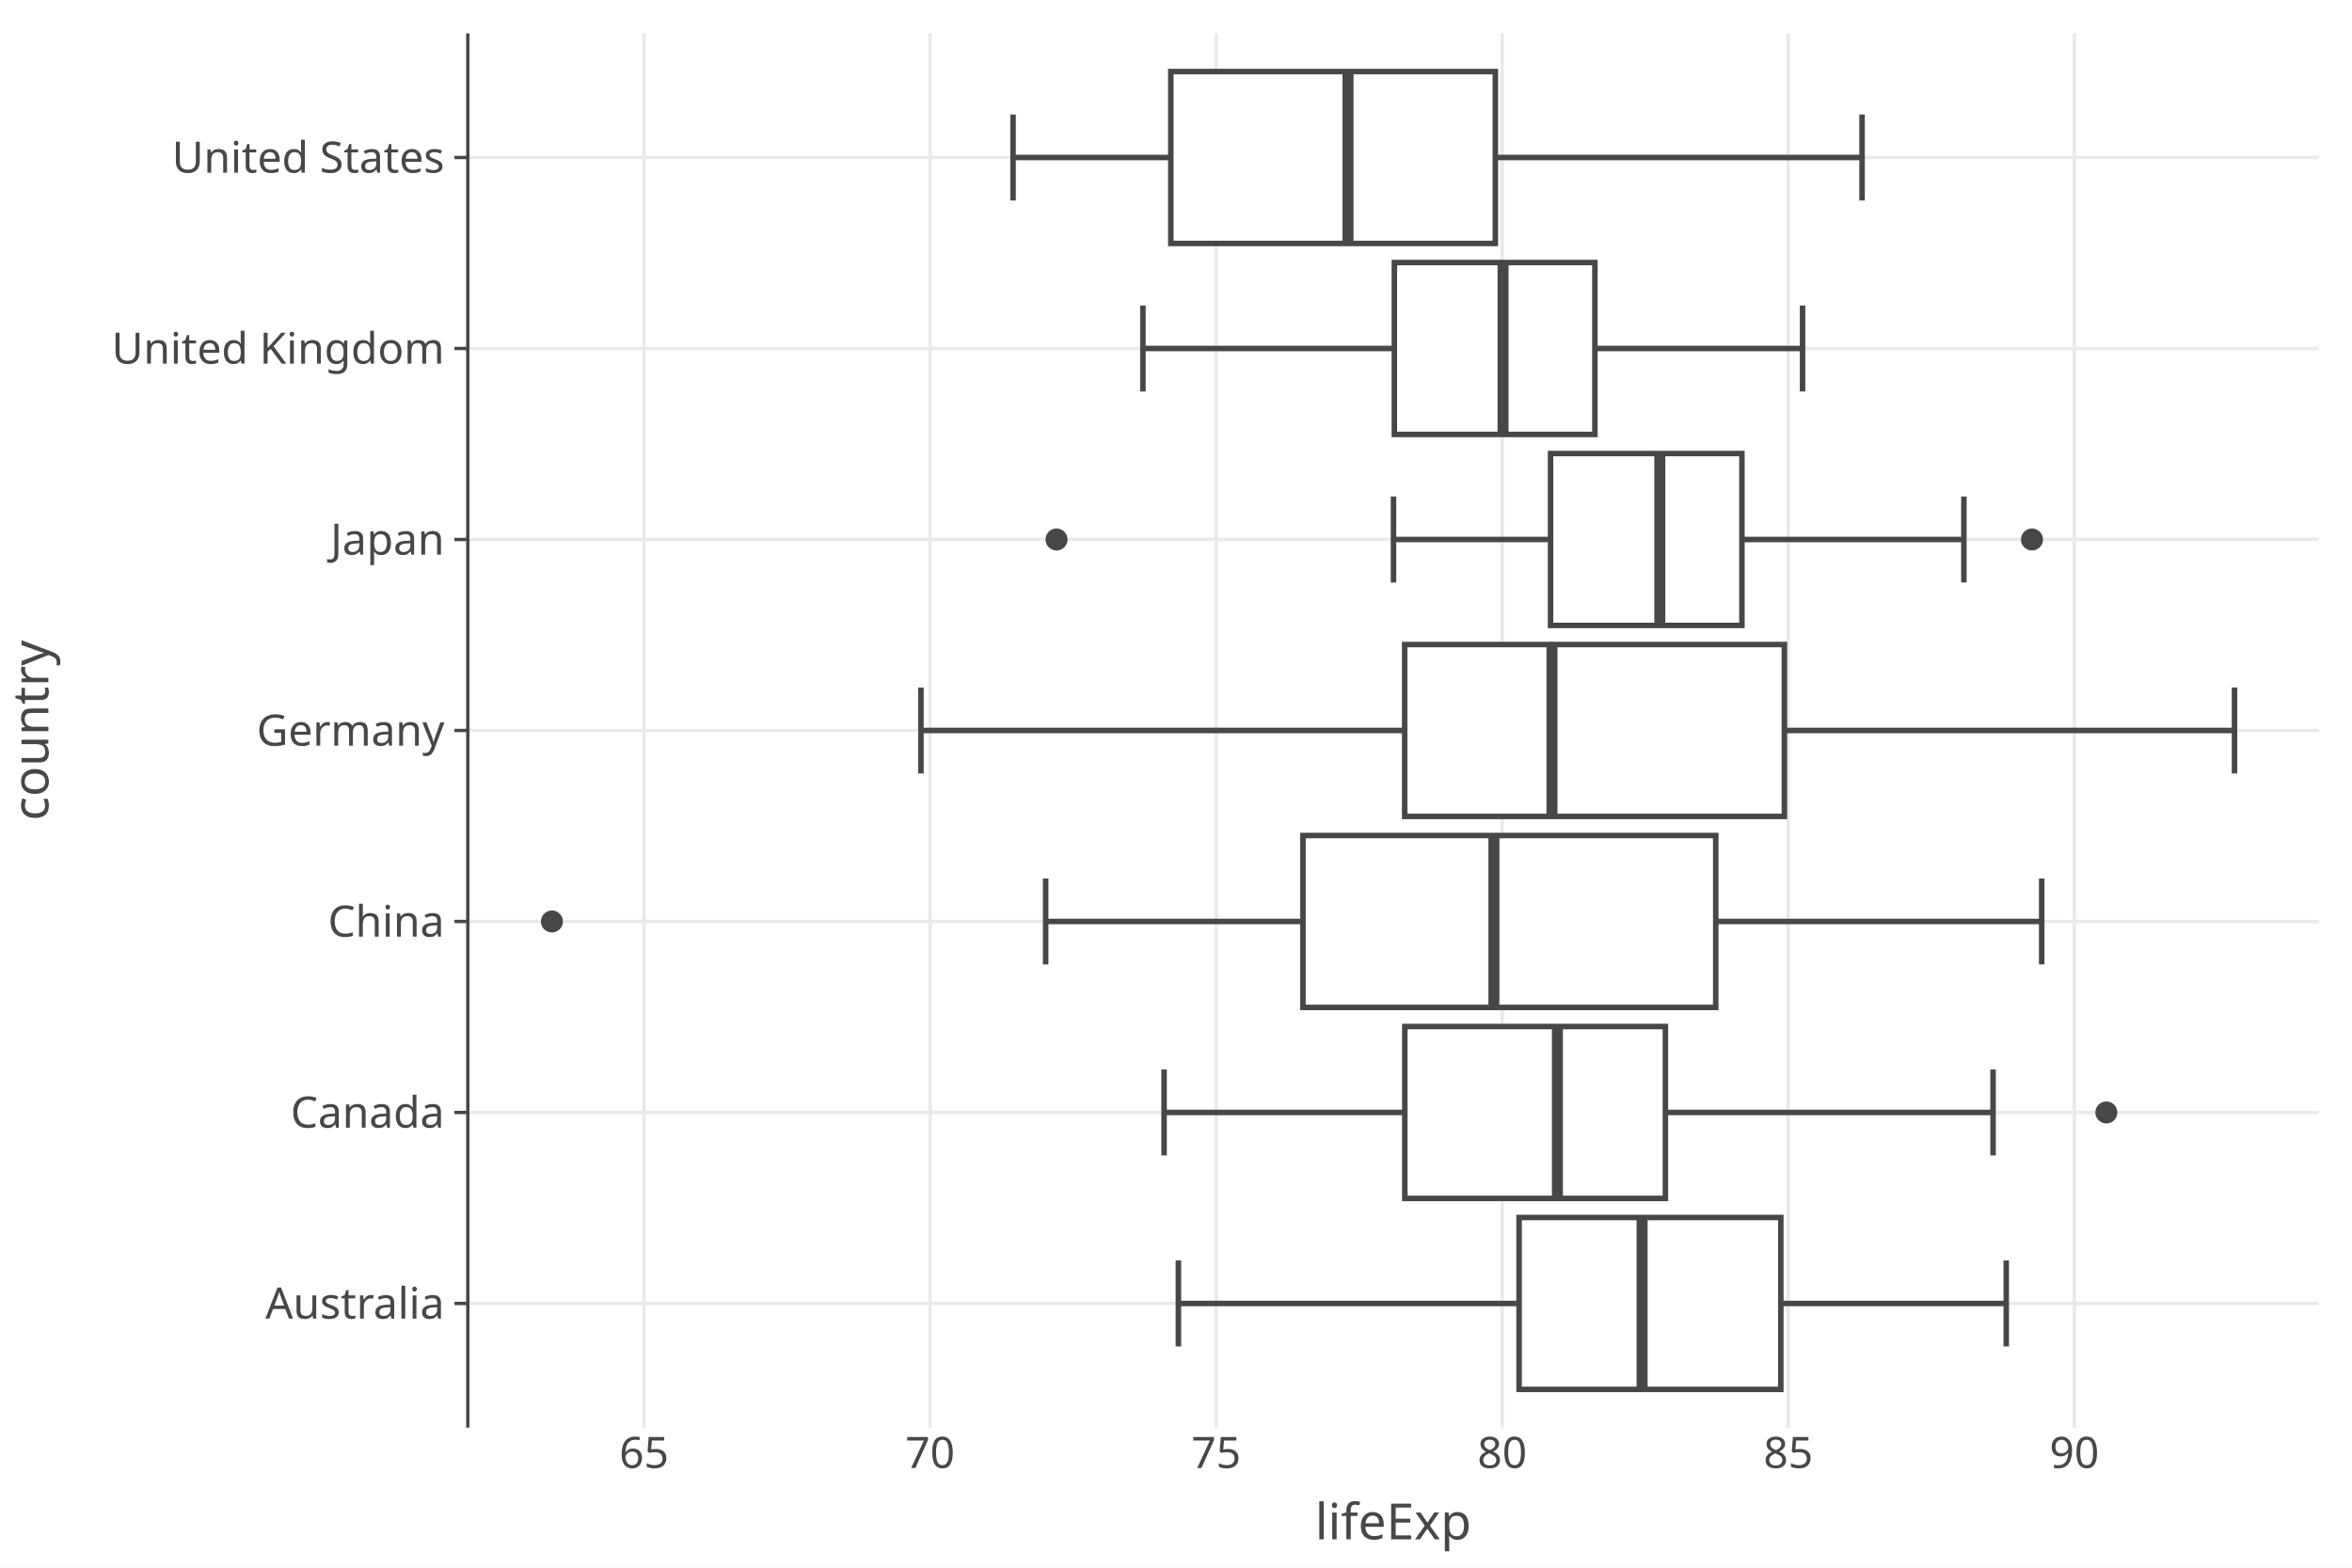
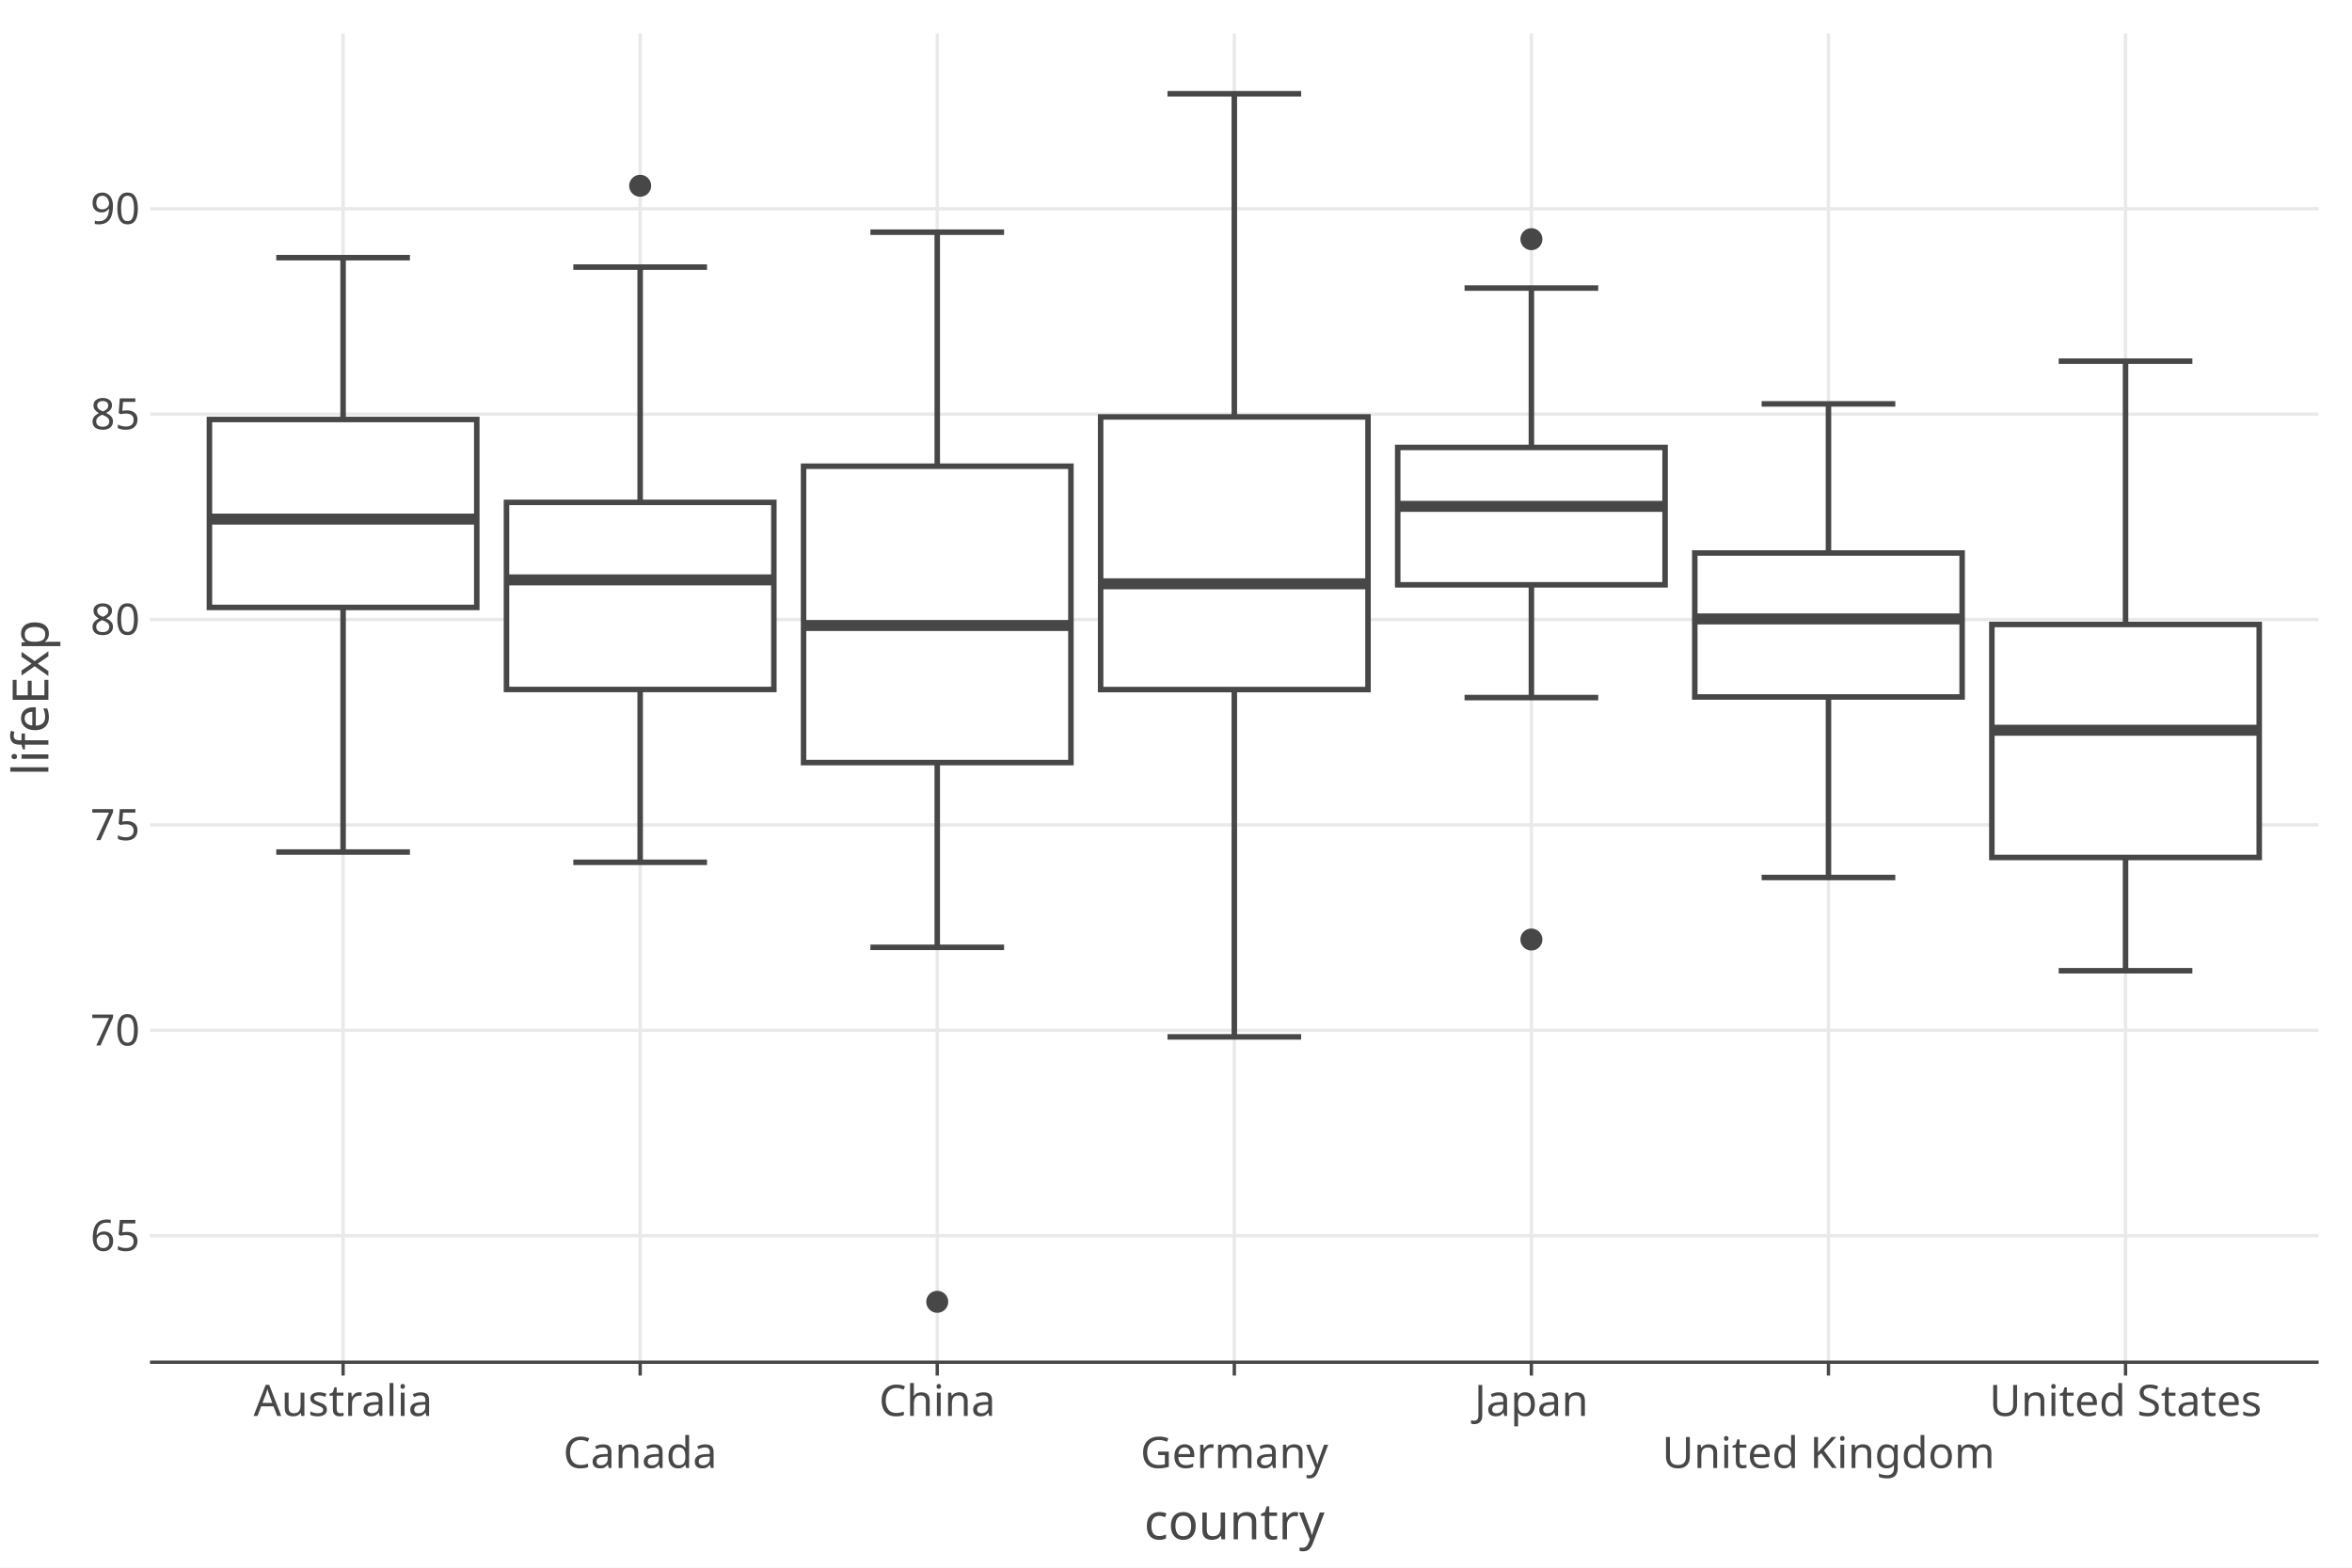
<svg xmlns="http://www.w3.org/2000/svg" class="plt-container" width="705.0" height="470.0">
  <style type="text/css">
  .plt-container {
   font-family: Lucida Grande, sans-serif;
   user-select: none;
   -webkit-user-select: none;
   -moz-user-select: none;
   -ms-user-select: none;
}
text {
   text-rendering: optimizeLegibility;
}
#xXxprefixXx0 .plot-title {
   fill: #474747;
   font-family: Lucida Grande, sans-serif;
   font-size: 16.0px;
   font-weight: normal;
   font-style: normal;   
}
#xXxprefixXx0 .plot-subtitle {
   fill: #474747;
   font-family: Lucida Grande, sans-serif;
   font-size: 15.0px;
   font-weight: normal;
   font-style: normal;   
}
#xXxprefixXx0 .plot-caption {
   fill: #474747;
   font-family: Lucida Grande, sans-serif;
   font-size: 13.0px;
   font-weight: normal;
   font-style: normal;   
}
#xXxprefixXx0 .legend-title {
   fill: #474747;
   font-family: Lucida Grande, sans-serif;
   font-size: 15.0px;
   font-weight: normal;
   font-style: normal;   
}
#xXxprefixXx0 .legend-item {
   fill: #474747;
   font-family: Lucida Grande, sans-serif;
   font-size: 13.0px;
   font-weight: normal;
   font-style: normal;   
}
+ #xXxprefixXx0 .axis-title-x {
+    fill: #474747;
+    font-family: Lucida Grande, sans-serif;
+    font-size: 15.0px;
+    font-weight: normal;
+    font-style: normal;   
+ }
+ #xXxprefixXx0 .axis-text-x {
+    fill: #474747;
+    font-family: Lucida Grande, sans-serif;
+    font-size: 13.0px;
+    font-weight: normal;
+    font-style: normal;   
+ }
+ #xXxprefixXx3 .axis-tooltip-text-x {
+    fill: #ffffff;
+    font-family: Lucida Grande, sans-serif;
+    font-size: 13.0px;
+    font-weight: normal;
+    font-style: normal;   
+ }
#xXxprefixXx0 .axis-title-y {
   fill: #474747;
   font-family: Lucida Grande, sans-serif;
   font-size: 15.0px;
   font-weight: normal;
   font-style: normal;   
}
#xXxprefixXx0 .axis-text-y {
   fill: #474747;
   font-family: Lucida Grande, sans-serif;
   font-size: 13.0px;
   font-weight: normal;
   font-style: normal;   
}
#xXxprefixXx3 .axis-tooltip-text-y {
-    fill: #ffffff;
-    font-family: Lucida Grande, sans-serif;
-    font-size: 13.0px;
-    font-weight: normal;
-    font-style: normal;   
- }
- #xXxprefixXx0 .axis-title-x {
-    fill: #474747;
-    font-family: Lucida Grande, sans-serif;
-    font-size: 15.0px;
-    font-weight: normal;
-    font-style: normal;   
- }
- #xXxprefixXx0 .axis-text-x {
-    fill: #474747;
-    font-family: Lucida Grande, sans-serif;
-    font-size: 13.0px;
-    font-weight: normal;
-    font-style: normal;   
- }
- #xXxprefixXx3 .axis-tooltip-text-x {
   fill: #ffffff;
   font-family: Lucida Grande, sans-serif;
   font-size: 13.0px;
   font-weight: normal;
   font-style: normal;   
}
#xXxprefixXx0 .facet-strip-text-x {
   fill: #474747;
   font-family: Lucida Grande, sans-serif;
   font-size: 13.0px;
   font-weight: normal;
   font-style: normal;   
}
#xXxprefixXx0 .facet-strip-text-y {
   fill: #474747;
   font-family: Lucida Grande, sans-serif;
   font-size: 13.0px;
   font-weight: normal;
   font-style: normal;   
}
#xXxprefixXx3 .tooltip-text {
   fill: #474747;
   font-family: Lucida Grande, sans-serif;
   font-size: 13.0px;
   font-weight: normal;
   font-style: normal;   
}
#xXxprefixXx3 .tooltip-title {
   fill: #474747;
   font-family: Lucida Grande, sans-serif;
   font-size: 13.0px;
   font-weight: bold;
   font-style: normal;   
}
#xXxprefixXx3 .tooltip-label {
   fill: #474747;
   font-family: Lucida Grande, sans-serif;
   font-size: 13.0px;
   font-weight: bold;
   font-style: normal;   
}

  </style>
  <g id="xXxprefixXx0">
    <path fill-rule="evenodd" fill="rgb(255,255,255)" fill-opacity="1.0" d="M0.0 0.0 L0.0 470.0 L705.0 470.0 L705.0 0.0 Z">
    </path>
    <g transform="translate(23.0 10.0 ) ">
-       <g transform="translate(117.2188 0.0 ) ">
-         <line x1="52.827" y1="418.0" x2="52.827" y2="5.6843418860808015E-14" stroke="rgb(233,233,233)" stroke-opacity="1.0" stroke-width="1.0" fill="none">
-         </line>
-         <line x1="138.571" y1="418.0" x2="138.571" y2="5.6843418860808015E-14" stroke="rgb(233,233,233)" stroke-opacity="1.0" stroke-width="1.0" fill="none">
-         </line>
-         <line x1="224.315" y1="418.0" x2="224.315" y2="5.6843418860808015E-14" stroke="rgb(233,233,233)" stroke-opacity="1.0" stroke-width="1.0" fill="none">
-         </line>
-         <line x1="310.059" y1="418.0" x2="310.059" y2="5.6843418860808015E-14" stroke="rgb(233,233,233)" stroke-opacity="1.0" stroke-width="1.0" fill="none">
-         </line>
-         <line x1="395.803" y1="418.0" x2="395.803" y2="5.6843418860808015E-14" stroke="rgb(233,233,233)" stroke-opacity="1.0" stroke-width="1.0" fill="none">
-         </line>
-         <line x1="481.547" y1="418.0" x2="481.547" y2="5.6843418860808015E-14" stroke="rgb(233,233,233)" stroke-opacity="1.0" stroke-width="1.0" fill="none">
-         </line>
-       </g>
-       <g transform="translate(117.2188 418.0 ) ">
-         <g transform="translate(52.82691 0.0 ) ">
-           <g transform="translate(0.0 3.0 ) ">
-             <text class="axis-text-y" text-anchor="middle" dy="0.7em">
+       <g transform="translate(21.96121 0.0 ) ">
+         <line x1="57.88" y1="398.4" x2="57.88" y2="0.0" stroke="rgb(233,233,233)" stroke-opacity="1.0" stroke-width="1.0" fill="none">
+         </line>
+         <line x1="146.927" y1="398.4" x2="146.927" y2="0.0" stroke="rgb(233,233,233)" stroke-opacity="1.0" stroke-width="1.0" fill="none">
+         </line>
+         <line x1="235.973" y1="398.4" x2="235.973" y2="0.0" stroke="rgb(233,233,233)" stroke-opacity="1.0" stroke-width="1.0" fill="none">
+         </line>
+         <line x1="325.019" y1="398.4" x2="325.019" y2="0.0" stroke="rgb(233,233,233)" stroke-opacity="1.0" stroke-width="1.0" fill="none">
+         </line>
+         <line x1="414.066" y1="398.4" x2="414.066" y2="0.0" stroke="rgb(233,233,233)" stroke-opacity="1.0" stroke-width="1.0" fill="none">
+         </line>
+         <line x1="503.112" y1="398.4" x2="503.112" y2="0.0" stroke="rgb(233,233,233)" stroke-opacity="1.0" stroke-width="1.0" fill="none">
+         </line>
+         <line x1="592.159" y1="398.4" x2="592.159" y2="0.0" stroke="rgb(233,233,233)" stroke-opacity="1.0" stroke-width="1.0" fill="none">
+         </line>
+       </g>
+       <g transform="translate(21.96121 398.4 ) ">
+         <g transform="translate(57.88017 0.0 ) ">
+           <line stroke-width="1.0" stroke="rgb(71,71,71)" stroke-opacity="1.0" x2="0.0" y2="4.0">
+           </line>
+           <g transform="translate(0.0 7.0 ) ">
+             <text class="axis-text-x" text-anchor="middle" dy="0.7em">
+               <tspan>Australia</tspan>
+             </text>
+           </g>
+         </g>
+         <g transform="translate(146.9266 0.0 ) ">
+           <line stroke-width="1.0" stroke="rgb(71,71,71)" stroke-opacity="1.0" x2="0.0" y2="4.0">
+           </line>
+           <g transform="translate(0.0 22.6 ) ">
+             <text class="axis-text-x" text-anchor="middle" dy="0.7em">
+               <tspan>Canada</tspan>
+             </text>
+           </g>
+         </g>
+         <g transform="translate(235.973 0.0 ) ">
+           <line stroke-width="1.0" stroke="rgb(71,71,71)" stroke-opacity="1.0" x2="0.0" y2="4.0">
+           </line>
+           <g transform="translate(0.0 7.0 ) ">
+             <text class="axis-text-x" text-anchor="middle" dy="0.7em">
+               <tspan>China</tspan>
+             </text>
+           </g>
+         </g>
+         <g transform="translate(325.0194 0.0 ) ">
+           <line stroke-width="1.0" stroke="rgb(71,71,71)" stroke-opacity="1.0" x2="0.0" y2="4.0">
+           </line>
+           <g transform="translate(0.0 22.6 ) ">
+             <text class="axis-text-x" text-anchor="middle" dy="0.7em">
+               <tspan>Germany</tspan>
+             </text>
+           </g>
+         </g>
+         <g transform="translate(414.0658 0.0 ) ">
+           <line stroke-width="1.0" stroke="rgb(71,71,71)" stroke-opacity="1.0" x2="0.0" y2="4.0">
+           </line>
+           <g transform="translate(0.0 7.0 ) ">
+             <text class="axis-text-x" text-anchor="middle" dy="0.7em">
+               <tspan>Japan</tspan>
+             </text>
+           </g>
+         </g>
+         <g transform="translate(503.1122 0.0 ) ">
+           <line stroke-width="1.0" stroke="rgb(71,71,71)" stroke-opacity="1.0" x2="0.0" y2="4.0">
+           </line>
+           <g transform="translate(0.0 22.6 ) ">
+             <text class="axis-text-x" text-anchor="middle" dy="0.7em">
+               <tspan>United Kingdom</tspan>
+             </text>
+           </g>
+         </g>
+         <g transform="translate(592.1586 0.0 ) ">
+           <line stroke-width="1.0" stroke="rgb(71,71,71)" stroke-opacity="1.0" x2="0.0" y2="4.0">
+           </line>
+           <g transform="translate(0.0 7.0 ) ">
+             <text class="axis-text-x" text-anchor="middle" dy="0.7em">
+               <tspan>United States</tspan>
+             </text>
+           </g>
+         </g>
+         <line x1="0.0" y1="0.0" x2="650.039" y2="0.0" stroke-width="1.0" stroke="rgb(71,71,71)" stroke-opacity="1.0">
+         </line>
+       </g>
+       <g transform="translate(21.96121 0.0 ) ">
+         <line x1="0.0" y1="360.464" x2="650.039" y2="360.464" stroke="rgb(233,233,233)" stroke-opacity="1.0" stroke-width="1.0" fill="none">
+         </line>
+         <line x1="0.0" y1="298.889" x2="650.039" y2="298.889" stroke="rgb(233,233,233)" stroke-opacity="1.0" stroke-width="1.0" fill="none">
+         </line>
+         <line x1="0.0" y1="237.315" x2="650.039" y2="237.315" stroke="rgb(233,233,233)" stroke-opacity="1.0" stroke-width="1.0" fill="none">
+         </line>
+         <line x1="0.0" y1="175.74" x2="650.039" y2="175.74" stroke="rgb(233,233,233)" stroke-opacity="1.0" stroke-width="1.0" fill="none">
+         </line>
+         <line x1="0.0" y1="114.165" x2="650.039" y2="114.165" stroke="rgb(233,233,233)" stroke-opacity="1.0" stroke-width="1.0" fill="none">
+         </line>
+         <line x1="0.0" y1="52.591" x2="650.039" y2="52.591" stroke="rgb(233,233,233)" stroke-opacity="1.0" stroke-width="1.0" fill="none">
+         </line>
+       </g>
+       <g transform="translate(21.96121 0.0 ) ">
+         <g transform="translate(0.0 360.4639 ) ">
+           <g transform="translate(-3.0 0.0 ) ">
+             <text class="axis-text-y" text-anchor="end" dy="0.35em">
              <tspan>65</tspan>
            </text>
          </g>
        </g>
-         <g transform="translate(138.571 0.0 ) ">
-           <g transform="translate(0.0 3.0 ) ">
-             <text class="axis-text-y" text-anchor="middle" dy="0.7em">
+         <g transform="translate(0.0 298.8893 ) ">
+           <g transform="translate(-3.0 0.0 ) ">
+             <text class="axis-text-y" text-anchor="end" dy="0.35em">
              <tspan>70</tspan>
            </text>
          </g>
        </g>
-         <g transform="translate(224.315 0.0 ) ">
-           <g transform="translate(0.0 3.0 ) ">
-             <text class="axis-text-y" text-anchor="middle" dy="0.7em">
+         <g transform="translate(0.0 237.3147 ) ">
+           <g transform="translate(-3.0 0.0 ) ">
+             <text class="axis-text-y" text-anchor="end" dy="0.35em">
              <tspan>75</tspan>
            </text>
          </g>
        </g>
-         <g transform="translate(310.0591 0.0 ) ">
-           <g transform="translate(0.0 3.0 ) ">
-             <text class="axis-text-y" text-anchor="middle" dy="0.7em">
+         <g transform="translate(0.0 175.7401 ) ">
+           <g transform="translate(-3.0 0.0 ) ">
+             <text class="axis-text-y" text-anchor="end" dy="0.35em">
              <tspan>80</tspan>
            </text>
          </g>
        </g>
-         <g transform="translate(395.8031 0.0 ) ">
-           <g transform="translate(0.0 3.0 ) ">
-             <text class="axis-text-y" text-anchor="middle" dy="0.7em">
+         <g transform="translate(0.0 114.1655 ) ">
+           <g transform="translate(-3.0 0.0 ) ">
+             <text class="axis-text-y" text-anchor="end" dy="0.35em">
              <tspan>85</tspan>
            </text>
          </g>
        </g>
-         <g transform="translate(481.5472 0.0 ) ">
-           <g transform="translate(0.0 3.0 ) ">
-             <text class="axis-text-y" text-anchor="middle" dy="0.7em">
+         <g transform="translate(0.0 52.59087 ) ">
+           <g transform="translate(-3.0 0.0 ) ">
+             <text class="axis-text-y" text-anchor="end" dy="0.35em">
              <tspan>90</tspan>
            </text>
          </g>
        </g>
      </g>
-       <g transform="translate(117.2188 0.0 ) ">
-         <line x1="0.0" y1="380.781" x2="554.781" y2="380.781" stroke="rgb(233,233,233)" stroke-opacity="1.0" stroke-width="1.0" fill="none">
-         </line>
-         <line x1="0.0" y1="323.521" x2="554.781" y2="323.521" stroke="rgb(233,233,233)" stroke-opacity="1.0" stroke-width="1.0" fill="none">
-         </line>
-         <line x1="0.0" y1="266.26" x2="554.781" y2="266.26" stroke="rgb(233,233,233)" stroke-opacity="1.0" stroke-width="1.0" fill="none">
-         </line>
-         <line x1="0.0" y1="209" x2="554.781" y2="209" stroke="rgb(233,233,233)" stroke-opacity="1.0" stroke-width="1.0" fill="none">
-         </line>
-         <line x1="0.0" y1="151.74" x2="554.781" y2="151.74" stroke="rgb(233,233,233)" stroke-opacity="1.0" stroke-width="1.0" fill="none">
-         </line>
-         <line x1="0.0" y1="94.479" x2="554.781" y2="94.479" stroke="rgb(233,233,233)" stroke-opacity="1.0" stroke-width="1.0" fill="none">
-         </line>
-         <line x1="0.0" y1="37.219" x2="554.781" y2="37.219" stroke="rgb(233,233,233)" stroke-opacity="1.0" stroke-width="1.0" fill="none">
-         </line>
-       </g>
-       <g transform="translate(117.2188 0.0 ) ">
-         <g transform="translate(0.0 380.7808 ) ">
-           <line stroke-width="1.0" stroke="rgb(71,71,71)" stroke-opacity="1.0" x2="-4.0" y2="0.0">
-           </line>
-           <g transform="translate(-7.0 0.0 ) ">
-             <text class="axis-text-x" text-anchor="end" dy="0.35em">
-               <tspan>Australia</tspan>
-             </text>
-           </g>
-         </g>
-         <g transform="translate(0.0 323.5205 ) ">
-           <line stroke-width="1.0" stroke="rgb(71,71,71)" stroke-opacity="1.0" x2="-4.0" y2="0.0">
-           </line>
-           <g transform="translate(-7.0 0.0 ) ">
-             <text class="axis-text-x" text-anchor="end" dy="0.35em">
-               <tspan>Canada</tspan>
-             </text>
-           </g>
-         </g>
-         <g transform="translate(0.0 266.2603 ) ">
-           <line stroke-width="1.0" stroke="rgb(71,71,71)" stroke-opacity="1.0" x2="-4.0" y2="0.0">
-           </line>
-           <g transform="translate(-7.0 0.0 ) ">
-             <text class="axis-text-x" text-anchor="end" dy="0.35em">
-               <tspan>China</tspan>
-             </text>
-           </g>
-         </g>
-         <g transform="translate(0.0 209 ) ">
-           <line stroke-width="1.0" stroke="rgb(71,71,71)" stroke-opacity="1.0" x2="-4.0" y2="0.0">
-           </line>
-           <g transform="translate(-7.0 0.0 ) ">
-             <text class="axis-text-x" text-anchor="end" dy="0.35em">
-               <tspan>Germany</tspan>
-             </text>
-           </g>
-         </g>
-         <g transform="translate(0.0 151.7397 ) ">
-           <line stroke-width="1.0" stroke="rgb(71,71,71)" stroke-opacity="1.0" x2="-4.0" y2="0.0">
-           </line>
-           <g transform="translate(-7.0 0.0 ) ">
-             <text class="axis-text-x" text-anchor="end" dy="0.35em">
-               <tspan>Japan</tspan>
-             </text>
-           </g>
-         </g>
-         <g transform="translate(0.0 94.47945 ) ">
-           <line stroke-width="1.0" stroke="rgb(71,71,71)" stroke-opacity="1.0" x2="-4.0" y2="0.0">
-           </line>
-           <g transform="translate(-7.0 0.0 ) ">
-             <text class="axis-text-x" text-anchor="end" dy="0.35em">
-               <tspan>United Kingdom</tspan>
-             </text>
-           </g>
-         </g>
-         <g transform="translate(0.0 37.21918 ) ">
-           <line stroke-width="1.0" stroke="rgb(71,71,71)" stroke-opacity="1.0" x2="-4.0" y2="0.0">
-           </line>
-           <g transform="translate(-7.0 0.0 ) ">
-             <text class="axis-text-x" text-anchor="end" dy="0.35em">
-               <tspan>United States</tspan>
-             </text>
-           </g>
-         </g>
-         <line x1="0.0" y1="0.0" x2="0.0" y2="418.0" stroke-width="1.0" stroke="rgb(71,71,71)" stroke-opacity="1.0">
-         </line>
-       </g>
-       <g transform="translate(117.2188 0.0 ) " clip-path="url(#xXxprefixXx1)" clip-bounds-jfx="[rect (0.0, 0.0), (554.781, 418.0)]">
+       <g transform="translate(21.96121 0.0 ) " clip-path="url(#xXxprefixXx1)" clip-bounds-jfx="[rect (0.0, 0.0), (650.039, 398.4)]">
        <defs>
          <clipPath id="xXxprefixXx1">
-             <rect x="0.0" y="0.0" width="554.781" height="418.0">
+             <rect x="0.0" y="0.0" width="650.039" height="398.4">
            </rect>
          </clipPath>
        </defs>
-         <rect x="315.118" y="355.014" height="51.534" width="78.456" stroke="rgb(71,71,71)" stroke-opacity="1.0" fill="rgb(255,255,255)" fill-opacity="1.0" stroke-width="1.65">
-         </rect>
-         <rect x="280.863" y="297.753" height="51.534" width="78.113" stroke="rgb(71,71,71)" stroke-opacity="1.0" fill="rgb(255,255,255)" fill-opacity="1.0" stroke-width="1.65">
-         </rect>
-         <rect x="250.338" y="240.493" height="51.534" width="123.729" stroke="rgb(71,71,71)" stroke-opacity="1.0" fill="rgb(255,255,255)" fill-opacity="1.0" stroke-width="1.65">
-         </rect>
-         <rect x="280.82" y="183.233" height="51.534" width="113.825" stroke="rgb(71,71,71)" stroke-opacity="1.0" fill="rgb(255,255,255)" fill-opacity="1.0" stroke-width="1.65">
-         </rect>
-         <rect x="324.55" y="125.973" height="51.534" width="57.363" stroke="rgb(71,71,71)" stroke-opacity="1.0" fill="rgb(255,255,255)" fill-opacity="1.0" stroke-width="1.65">
-         </rect>
-         <rect x="277.734" y="68.712" height="51.534" width="60.107" stroke="rgb(71,71,71)" stroke-opacity="1.0" fill="rgb(255,255,255)" fill-opacity="1.0" stroke-width="1.65">
-         </rect>
-         <rect x="210.725" y="11.452" height="51.534" width="97.277" stroke="rgb(71,71,71)" stroke-opacity="1.0" fill="rgb(255,255,255)" fill-opacity="1.0" stroke-width="1.65">
-         </rect>
-         <line x1="351.988" y1="406.548" x2="351.988" y2="355.014" stroke="rgb(71,71,71)" stroke-opacity="1.0" fill="rgb(255,255,255)" fill-opacity="1.0" stroke-width="3.3">
-         </line>
-         <line x1="326.608" y1="349.288" x2="326.608" y2="297.753" stroke="rgb(71,71,71)" stroke-opacity="1.0" fill="rgb(255,255,255)" fill-opacity="1.0" stroke-width="3.3">
-         </line>
-         <line x1="307.573" y1="292.027" x2="307.573" y2="240.493" stroke="rgb(71,71,71)" stroke-opacity="1.0" fill="rgb(255,255,255)" fill-opacity="1.0" stroke-width="3.3">
-         </line>
-         <line x1="324.979" y1="234.767" x2="324.979" y2="183.233" stroke="rgb(71,71,71)" stroke-opacity="1.0" fill="rgb(255,255,255)" fill-opacity="1.0" stroke-width="3.3">
-         </line>
-         <line x1="357.304" y1="177.507" x2="357.304" y2="125.973" stroke="rgb(71,71,71)" stroke-opacity="1.0" fill="rgb(255,255,255)" fill-opacity="1.0" stroke-width="3.3">
-         </line>
-         <line x1="310.316" y1="120.247" x2="310.316" y2="68.712" stroke="rgb(71,71,71)" stroke-opacity="1.0" fill="rgb(255,255,255)" fill-opacity="1.0" stroke-width="3.3">
-         </line>
-         <line x1="263.843" y1="62.986" x2="263.843" y2="11.452" stroke="rgb(71,71,71)" stroke-opacity="1.0" fill="rgb(255,255,255)" fill-opacity="1.0" stroke-width="3.3">
-         </line>
-         <line x1="315.118" y1="380.781" x2="212.997" y2="380.781" stroke="rgb(71,71,71)" stroke-opacity="1.0" fill="rgb(255,255,255)" fill-opacity="1.0" stroke-width="1.65">
-         </line>
-         <line x1="212.997" y1="393.664" x2="212.997" y2="367.897" stroke="rgb(71,71,71)" stroke-opacity="1.0" fill="rgb(255,255,255)" fill-opacity="1.0" stroke-width="1.65">
-         </line>
-         <line x1="393.574" y1="380.781" x2="461.14" y2="380.781" stroke="rgb(71,71,71)" stroke-opacity="1.0" fill="rgb(255,255,255)" fill-opacity="1.0" stroke-width="1.65">
-         </line>
-         <line x1="461.14" y1="393.664" x2="461.14" y2="367.897" stroke="rgb(71,71,71)" stroke-opacity="1.0" fill="rgb(255,255,255)" fill-opacity="1.0" stroke-width="1.65">
-         </line>
-         <line x1="280.863" y1="323.521" x2="208.71" y2="323.521" stroke="rgb(71,71,71)" stroke-opacity="1.0" fill="rgb(255,255,255)" fill-opacity="1.0" stroke-width="1.65">
-         </line>
-         <line x1="208.71" y1="336.404" x2="208.71" y2="310.637" stroke="rgb(71,71,71)" stroke-opacity="1.0" fill="rgb(255,255,255)" fill-opacity="1.0" stroke-width="1.65">
-         </line>
-         <line x1="358.976" y1="323.521" x2="457.196" y2="323.521" stroke="rgb(71,71,71)" stroke-opacity="1.0" fill="rgb(255,255,255)" fill-opacity="1.0" stroke-width="1.65">
-         </line>
-         <line x1="457.196" y1="336.404" x2="457.196" y2="310.637" stroke="rgb(71,71,71)" stroke-opacity="1.0" fill="rgb(255,255,255)" fill-opacity="1.0" stroke-width="1.65">
-         </line>
-         <line x1="250.338" y1="266.26" x2="173.212" y2="266.26" stroke="rgb(71,71,71)" stroke-opacity="1.0" fill="rgb(255,255,255)" fill-opacity="1.0" stroke-width="1.65">
-         </line>
-         <line x1="173.212" y1="279.144" x2="173.212" y2="253.377" stroke="rgb(71,71,71)" stroke-opacity="1.0" fill="rgb(255,255,255)" fill-opacity="1.0" stroke-width="1.65">
-         </line>
-         <line x1="374.067" y1="266.26" x2="471.772" y2="266.26" stroke="rgb(71,71,71)" stroke-opacity="1.0" fill="rgb(255,255,255)" fill-opacity="1.0" stroke-width="1.65">
-         </line>
-         <line x1="471.772" y1="279.144" x2="471.772" y2="253.377" stroke="rgb(71,71,71)" stroke-opacity="1.0" fill="rgb(255,255,255)" fill-opacity="1.0" stroke-width="1.65">
-         </line>
-         <line x1="280.82" y1="209" x2="135.827" y2="209" stroke="rgb(71,71,71)" stroke-opacity="1.0" fill="rgb(255,255,255)" fill-opacity="1.0" stroke-width="1.65">
-         </line>
-         <line x1="135.827" y1="221.884" x2="135.827" y2="196.116" stroke="rgb(71,71,71)" stroke-opacity="1.0" fill="rgb(255,255,255)" fill-opacity="1.0" stroke-width="1.65">
-         </line>
-         <line x1="394.646" y1="209" x2="529.564" y2="209" stroke="rgb(71,71,71)" stroke-opacity="1.0" fill="rgb(255,255,255)" fill-opacity="1.0" stroke-width="1.65">
-         </line>
-         <line x1="529.564" y1="221.884" x2="529.564" y2="196.116" stroke="rgb(71,71,71)" stroke-opacity="1.0" fill="rgb(255,255,255)" fill-opacity="1.0" stroke-width="1.65">
-         </line>
-         <line x1="324.55" y1="151.74" x2="277.476" y2="151.74" stroke="rgb(71,71,71)" stroke-opacity="1.0" fill="rgb(255,255,255)" fill-opacity="1.0" stroke-width="1.65">
-         </line>
-         <line x1="277.476" y1="164.623" x2="277.476" y2="138.856" stroke="rgb(71,71,71)" stroke-opacity="1.0" fill="rgb(255,255,255)" fill-opacity="1.0" stroke-width="1.65">
-         </line>
-         <line x1="381.913" y1="151.74" x2="448.45" y2="151.74" stroke="rgb(71,71,71)" stroke-opacity="1.0" fill="rgb(255,255,255)" fill-opacity="1.0" stroke-width="1.65">
-         </line>
-         <line x1="448.45" y1="164.623" x2="448.45" y2="138.856" stroke="rgb(71,71,71)" stroke-opacity="1.0" fill="rgb(255,255,255)" fill-opacity="1.0" stroke-width="1.65">
-         </line>
-         <line x1="277.734" y1="94.479" x2="202.365" y2="94.479" stroke="rgb(71,71,71)" stroke-opacity="1.0" fill="rgb(255,255,255)" fill-opacity="1.0" stroke-width="1.65">
-         </line>
-         <line x1="202.365" y1="107.363" x2="202.365" y2="81.596" stroke="rgb(71,71,71)" stroke-opacity="1.0" fill="rgb(255,255,255)" fill-opacity="1.0" stroke-width="1.65">
-         </line>
-         <line x1="337.84" y1="94.479" x2="400.09" y2="94.479" stroke="rgb(71,71,71)" stroke-opacity="1.0" fill="rgb(255,255,255)" fill-opacity="1.0" stroke-width="1.65">
-         </line>
-         <line x1="400.09" y1="107.363" x2="400.09" y2="81.596" stroke="rgb(71,71,71)" stroke-opacity="1.0" fill="rgb(255,255,255)" fill-opacity="1.0" stroke-width="1.65">
-         </line>
-         <line x1="210.725" y1="37.219" x2="163.437" y2="37.219" stroke="rgb(71,71,71)" stroke-opacity="1.0" fill="rgb(255,255,255)" fill-opacity="1.0" stroke-width="1.65">
-         </line>
-         <line x1="163.437" y1="50.103" x2="163.437" y2="24.336" stroke="rgb(71,71,71)" stroke-opacity="1.0" fill="rgb(255,255,255)" fill-opacity="1.0" stroke-width="1.65">
-         </line>
-         <line x1="308.001" y1="37.219" x2="417.925" y2="37.219" stroke="rgb(71,71,71)" stroke-opacity="1.0" fill="rgb(255,255,255)" fill-opacity="1.0" stroke-width="1.65">
-         </line>
-         <line x1="417.925" y1="50.103" x2="417.925" y2="24.336" stroke="rgb(71,71,71)" stroke-opacity="1.0" fill="rgb(255,255,255)" fill-opacity="1.0" stroke-width="1.65">
-         </line>
-       </g>
-       <g transform="translate(117.2188 0.0 ) " clip-path="url(#xXxprefixXx2)" clip-bounds-jfx="[rect (0.0, 0.0), (554.781, 418.0)]">
+         <rect x="17.809" y="115.766" height="56.341" width="80.142" stroke="rgb(71,71,71)" stroke-opacity="1.0" fill="rgb(255,255,255)" fill-opacity="1.0" stroke-width="1.65">
+         </rect>
+         <rect x="106.856" y="140.612" height="56.094" width="80.142" stroke="rgb(71,71,71)" stroke-opacity="1.0" fill="rgb(255,255,255)" fill-opacity="1.0" stroke-width="1.65">
+         </rect>
+         <rect x="195.902" y="129.775" height="88.852" width="80.142" stroke="rgb(71,71,71)" stroke-opacity="1.0" fill="rgb(255,255,255)" fill-opacity="1.0" stroke-width="1.65">
+         </rect>
+         <rect x="284.949" y="114.997" height="81.74" width="80.142" stroke="rgb(71,71,71)" stroke-opacity="1.0" fill="rgb(255,255,255)" fill-opacity="1.0" stroke-width="1.65">
+         </rect>
+         <rect x="373.995" y="124.141" height="41.193" width="80.142" stroke="rgb(71,71,71)" stroke-opacity="1.0" fill="rgb(255,255,255)" fill-opacity="1.0" stroke-width="1.65">
+         </rect>
+         <rect x="463.041" y="155.79" height="43.164" width="80.142" stroke="rgb(71,71,71)" stroke-opacity="1.0" fill="rgb(255,255,255)" fill-opacity="1.0" stroke-width="1.65">
+         </rect>
+         <rect x="552.088" y="177.218" height="69.856" width="80.142" stroke="rgb(71,71,71)" stroke-opacity="1.0" fill="rgb(255,255,255)" fill-opacity="1.0" stroke-width="1.65">
+         </rect>
+         <line x1="17.809" y1="145.63" x2="97.951" y2="145.63" stroke="rgb(71,71,71)" stroke-opacity="1.0" fill="rgb(255,255,255)" fill-opacity="1.0" stroke-width="3.3">
+         </line>
+         <line x1="106.856" y1="163.856" x2="186.997" y2="163.856" stroke="rgb(71,71,71)" stroke-opacity="1.0" fill="rgb(255,255,255)" fill-opacity="1.0" stroke-width="3.3">
+         </line>
+         <line x1="195.902" y1="177.526" x2="276.044" y2="177.526" stroke="rgb(71,71,71)" stroke-opacity="1.0" fill="rgb(255,255,255)" fill-opacity="1.0" stroke-width="3.3">
+         </line>
+         <line x1="284.949" y1="165.026" x2="365.09" y2="165.026" stroke="rgb(71,71,71)" stroke-opacity="1.0" fill="rgb(255,255,255)" fill-opacity="1.0" stroke-width="3.3">
+         </line>
+         <line x1="373.995" y1="141.812" x2="454.137" y2="141.812" stroke="rgb(71,71,71)" stroke-opacity="1.0" fill="rgb(255,255,255)" fill-opacity="1.0" stroke-width="3.3">
+         </line>
+         <line x1="463.041" y1="175.555" x2="543.183" y2="175.555" stroke="rgb(71,71,71)" stroke-opacity="1.0" fill="rgb(255,255,255)" fill-opacity="1.0" stroke-width="3.3">
+         </line>
+         <line x1="552.088" y1="208.929" x2="632.23" y2="208.929" stroke="rgb(71,71,71)" stroke-opacity="1.0" fill="rgb(255,255,255)" fill-opacity="1.0" stroke-width="3.3">
+         </line>
+         <line x1="57.88" y1="172.107" x2="57.88" y2="245.443" stroke="rgb(71,71,71)" stroke-opacity="1.0" fill="rgb(255,255,255)" fill-opacity="1.0" stroke-width="1.65">
+         </line>
+         <line x1="37.845" y1="245.443" x2="77.916" y2="245.443" stroke="rgb(71,71,71)" stroke-opacity="1.0" fill="rgb(255,255,255)" fill-opacity="1.0" stroke-width="1.65">
+         </line>
+         <line x1="57.88" y1="115.766" x2="57.88" y2="67.246" stroke="rgb(71,71,71)" stroke-opacity="1.0" fill="rgb(255,255,255)" fill-opacity="1.0" stroke-width="1.65">
+         </line>
+         <line x1="37.845" y1="67.246" x2="77.916" y2="67.246" stroke="rgb(71,71,71)" stroke-opacity="1.0" fill="rgb(255,255,255)" fill-opacity="1.0" stroke-width="1.65">
+         </line>
+         <line x1="146.927" y1="196.706" x2="146.927" y2="248.521" stroke="rgb(71,71,71)" stroke-opacity="1.0" fill="rgb(255,255,255)" fill-opacity="1.0" stroke-width="1.65">
+         </line>
+         <line x1="126.891" y1="248.521" x2="166.962" y2="248.521" stroke="rgb(71,71,71)" stroke-opacity="1.0" fill="rgb(255,255,255)" fill-opacity="1.0" stroke-width="1.65">
+         </line>
+         <line x1="146.927" y1="140.612" x2="146.927" y2="70.078" stroke="rgb(71,71,71)" stroke-opacity="1.0" fill="rgb(255,255,255)" fill-opacity="1.0" stroke-width="1.65">
+         </line>
+         <line x1="126.891" y1="70.078" x2="166.962" y2="70.078" stroke="rgb(71,71,71)" stroke-opacity="1.0" fill="rgb(255,255,255)" fill-opacity="1.0" stroke-width="1.65">
+         </line>
+         <line x1="235.973" y1="218.627" x2="235.973" y2="274.013" stroke="rgb(71,71,71)" stroke-opacity="1.0" fill="rgb(255,255,255)" fill-opacity="1.0" stroke-width="1.65">
+         </line>
+         <line x1="215.938" y1="274.013" x2="256.008" y2="274.013" stroke="rgb(71,71,71)" stroke-opacity="1.0" fill="rgb(255,255,255)" fill-opacity="1.0" stroke-width="1.65">
+         </line>
+         <line x1="235.973" y1="129.775" x2="235.973" y2="59.61" stroke="rgb(71,71,71)" stroke-opacity="1.0" fill="rgb(255,255,255)" fill-opacity="1.0" stroke-width="1.65">
+         </line>
+         <line x1="215.938" y1="59.61" x2="256.008" y2="59.61" stroke="rgb(71,71,71)" stroke-opacity="1.0" fill="rgb(255,255,255)" fill-opacity="1.0" stroke-width="1.65">
+         </line>
+         <line x1="325.019" y1="196.737" x2="325.019" y2="300.86" stroke="rgb(71,71,71)" stroke-opacity="1.0" fill="rgb(255,255,255)" fill-opacity="1.0" stroke-width="1.65">
+         </line>
+         <line x1="304.984" y1="300.86" x2="345.055" y2="300.86" stroke="rgb(71,71,71)" stroke-opacity="1.0" fill="rgb(255,255,255)" fill-opacity="1.0" stroke-width="1.65">
+         </line>
+         <line x1="325.019" y1="114.997" x2="325.019" y2="18.109" stroke="rgb(71,71,71)" stroke-opacity="1.0" fill="rgb(255,255,255)" fill-opacity="1.0" stroke-width="1.65">
+         </line>
+         <line x1="304.984" y1="18.109" x2="345.055" y2="18.109" stroke="rgb(71,71,71)" stroke-opacity="1.0" fill="rgb(255,255,255)" fill-opacity="1.0" stroke-width="1.65">
+         </line>
+         <line x1="414.066" y1="165.334" x2="414.066" y2="199.138" stroke="rgb(71,71,71)" stroke-opacity="1.0" fill="rgb(255,255,255)" fill-opacity="1.0" stroke-width="1.65">
+         </line>
+         <line x1="394.03" y1="199.138" x2="434.101" y2="199.138" stroke="rgb(71,71,71)" stroke-opacity="1.0" fill="rgb(255,255,255)" fill-opacity="1.0" stroke-width="1.65">
+         </line>
+         <line x1="414.066" y1="124.141" x2="414.066" y2="76.359" stroke="rgb(71,71,71)" stroke-opacity="1.0" fill="rgb(255,255,255)" fill-opacity="1.0" stroke-width="1.65">
+         </line>
+         <line x1="394.03" y1="76.359" x2="434.101" y2="76.359" stroke="rgb(71,71,71)" stroke-opacity="1.0" fill="rgb(255,255,255)" fill-opacity="1.0" stroke-width="1.65">
+         </line>
+         <line x1="503.112" y1="198.954" x2="503.112" y2="253.078" stroke="rgb(71,71,71)" stroke-opacity="1.0" fill="rgb(255,255,255)" fill-opacity="1.0" stroke-width="1.65">
+         </line>
+         <line x1="483.077" y1="253.078" x2="523.148" y2="253.078" stroke="rgb(71,71,71)" stroke-opacity="1.0" fill="rgb(255,255,255)" fill-opacity="1.0" stroke-width="1.65">
+         </line>
+         <line x1="503.112" y1="155.79" x2="503.112" y2="111.087" stroke="rgb(71,71,71)" stroke-opacity="1.0" fill="rgb(255,255,255)" fill-opacity="1.0" stroke-width="1.65">
+         </line>
+         <line x1="483.077" y1="111.087" x2="523.148" y2="111.087" stroke="rgb(71,71,71)" stroke-opacity="1.0" fill="rgb(255,255,255)" fill-opacity="1.0" stroke-width="1.65">
+         </line>
+         <line x1="592.159" y1="247.074" x2="592.159" y2="281.033" stroke="rgb(71,71,71)" stroke-opacity="1.0" fill="rgb(255,255,255)" fill-opacity="1.0" stroke-width="1.65">
+         </line>
+         <line x1="572.123" y1="281.033" x2="612.194" y2="281.033" stroke="rgb(71,71,71)" stroke-opacity="1.0" fill="rgb(255,255,255)" fill-opacity="1.0" stroke-width="1.65">
+         </line>
+         <line x1="592.159" y1="177.218" x2="592.159" y2="98.279" stroke="rgb(71,71,71)" stroke-opacity="1.0" fill="rgb(255,255,255)" fill-opacity="1.0" stroke-width="1.65">
+         </line>
+         <line x1="572.123" y1="98.279" x2="612.194" y2="98.279" stroke="rgb(71,71,71)" stroke-opacity="1.0" fill="rgb(255,255,255)" fill-opacity="1.0" stroke-width="1.65">
+         </line>
+       </g>
+       <g transform="translate(21.96121 0.0 ) " clip-path="url(#xXxprefixXx2)" clip-bounds-jfx="[rect (0.0, 0.0), (650.039, 398.4)]">
        <defs>
          <clipPath id="xXxprefixXx2">
-             <rect x="0.0" y="0.0" width="554.781" height="418.0">
+             <rect x="0.0" y="0.0" width="650.039" height="398.4">
            </rect>
          </clipPath>
        </defs>
        <g>
          <g>
-             <circle fill="#474747" stroke="#474747" stroke-opacity="0.0" stroke-width="0.0" cx="491.151" cy="323.521" r="3.3" />
-             <circle fill="#474747" stroke="#474747" stroke-opacity="0.0" stroke-width="0.0" cx="25.217" cy="266.26" r="3.3" />
-             <circle fill="#474747" stroke="#474747" stroke-opacity="0.0" stroke-width="0.0" cx="176.47" cy="151.74" r="3.3" />
-             <circle fill="#474747" stroke="#474747" stroke-opacity="0.0" stroke-width="0.0" cx="468.857" cy="151.74" r="3.3" />
+             <circle fill="#474747" stroke="#474747" stroke-opacity="0.0" stroke-width="0.0" cx="146.927" cy="45.695" r="3.3" />
+             <circle fill="#474747" stroke="#474747" stroke-opacity="0.0" stroke-width="0.0" cx="235.973" cy="380.291" r="3.3" />
+             <circle fill="#474747" stroke="#474747" stroke-opacity="0.0" stroke-width="0.0" cx="414.066" cy="271.673" r="3.3" />
+             <circle fill="#474747" stroke="#474747" stroke-opacity="0.0" stroke-width="0.0" cx="414.066" cy="61.704" r="3.3" />
          </g>
        </g>
      </g>
    </g>
-     <g transform="translate(14.5 219.0 ) rotate(-90.0 ) ">
+     <g transform="translate(14.5 209.2 ) rotate(-90.0 ) ">
+       <text class="axis-title-y" y="0.0" text-anchor="middle">
+         <tspan>lifeExp</tspan>
+       </text>
+     </g>
+     <g transform="translate(369.9806 461.5 ) ">
      <text class="axis-title-x" y="0.0" text-anchor="middle">
        <tspan>country</tspan>
-       </text>
-     </g>
-     <g transform="translate(417.6094 461.5 ) ">
-       <text class="axis-title-y" y="0.0" text-anchor="middle">
-         <tspan>lifeExp</tspan>
      </text>
    </g>
    <path fill="rgb(0,0,0)" fill-opacity="0.0" stroke="rgb(71,71,71)" stroke-opacity="1.0" stroke-width="0.0" d="M0.0 0.0 L0.0 470.0 L705.0 470.0 L705.0 0.0 Z">
    </path>
  </g>
  <g id="xXxprefixXx3">
  </g>
</svg>
